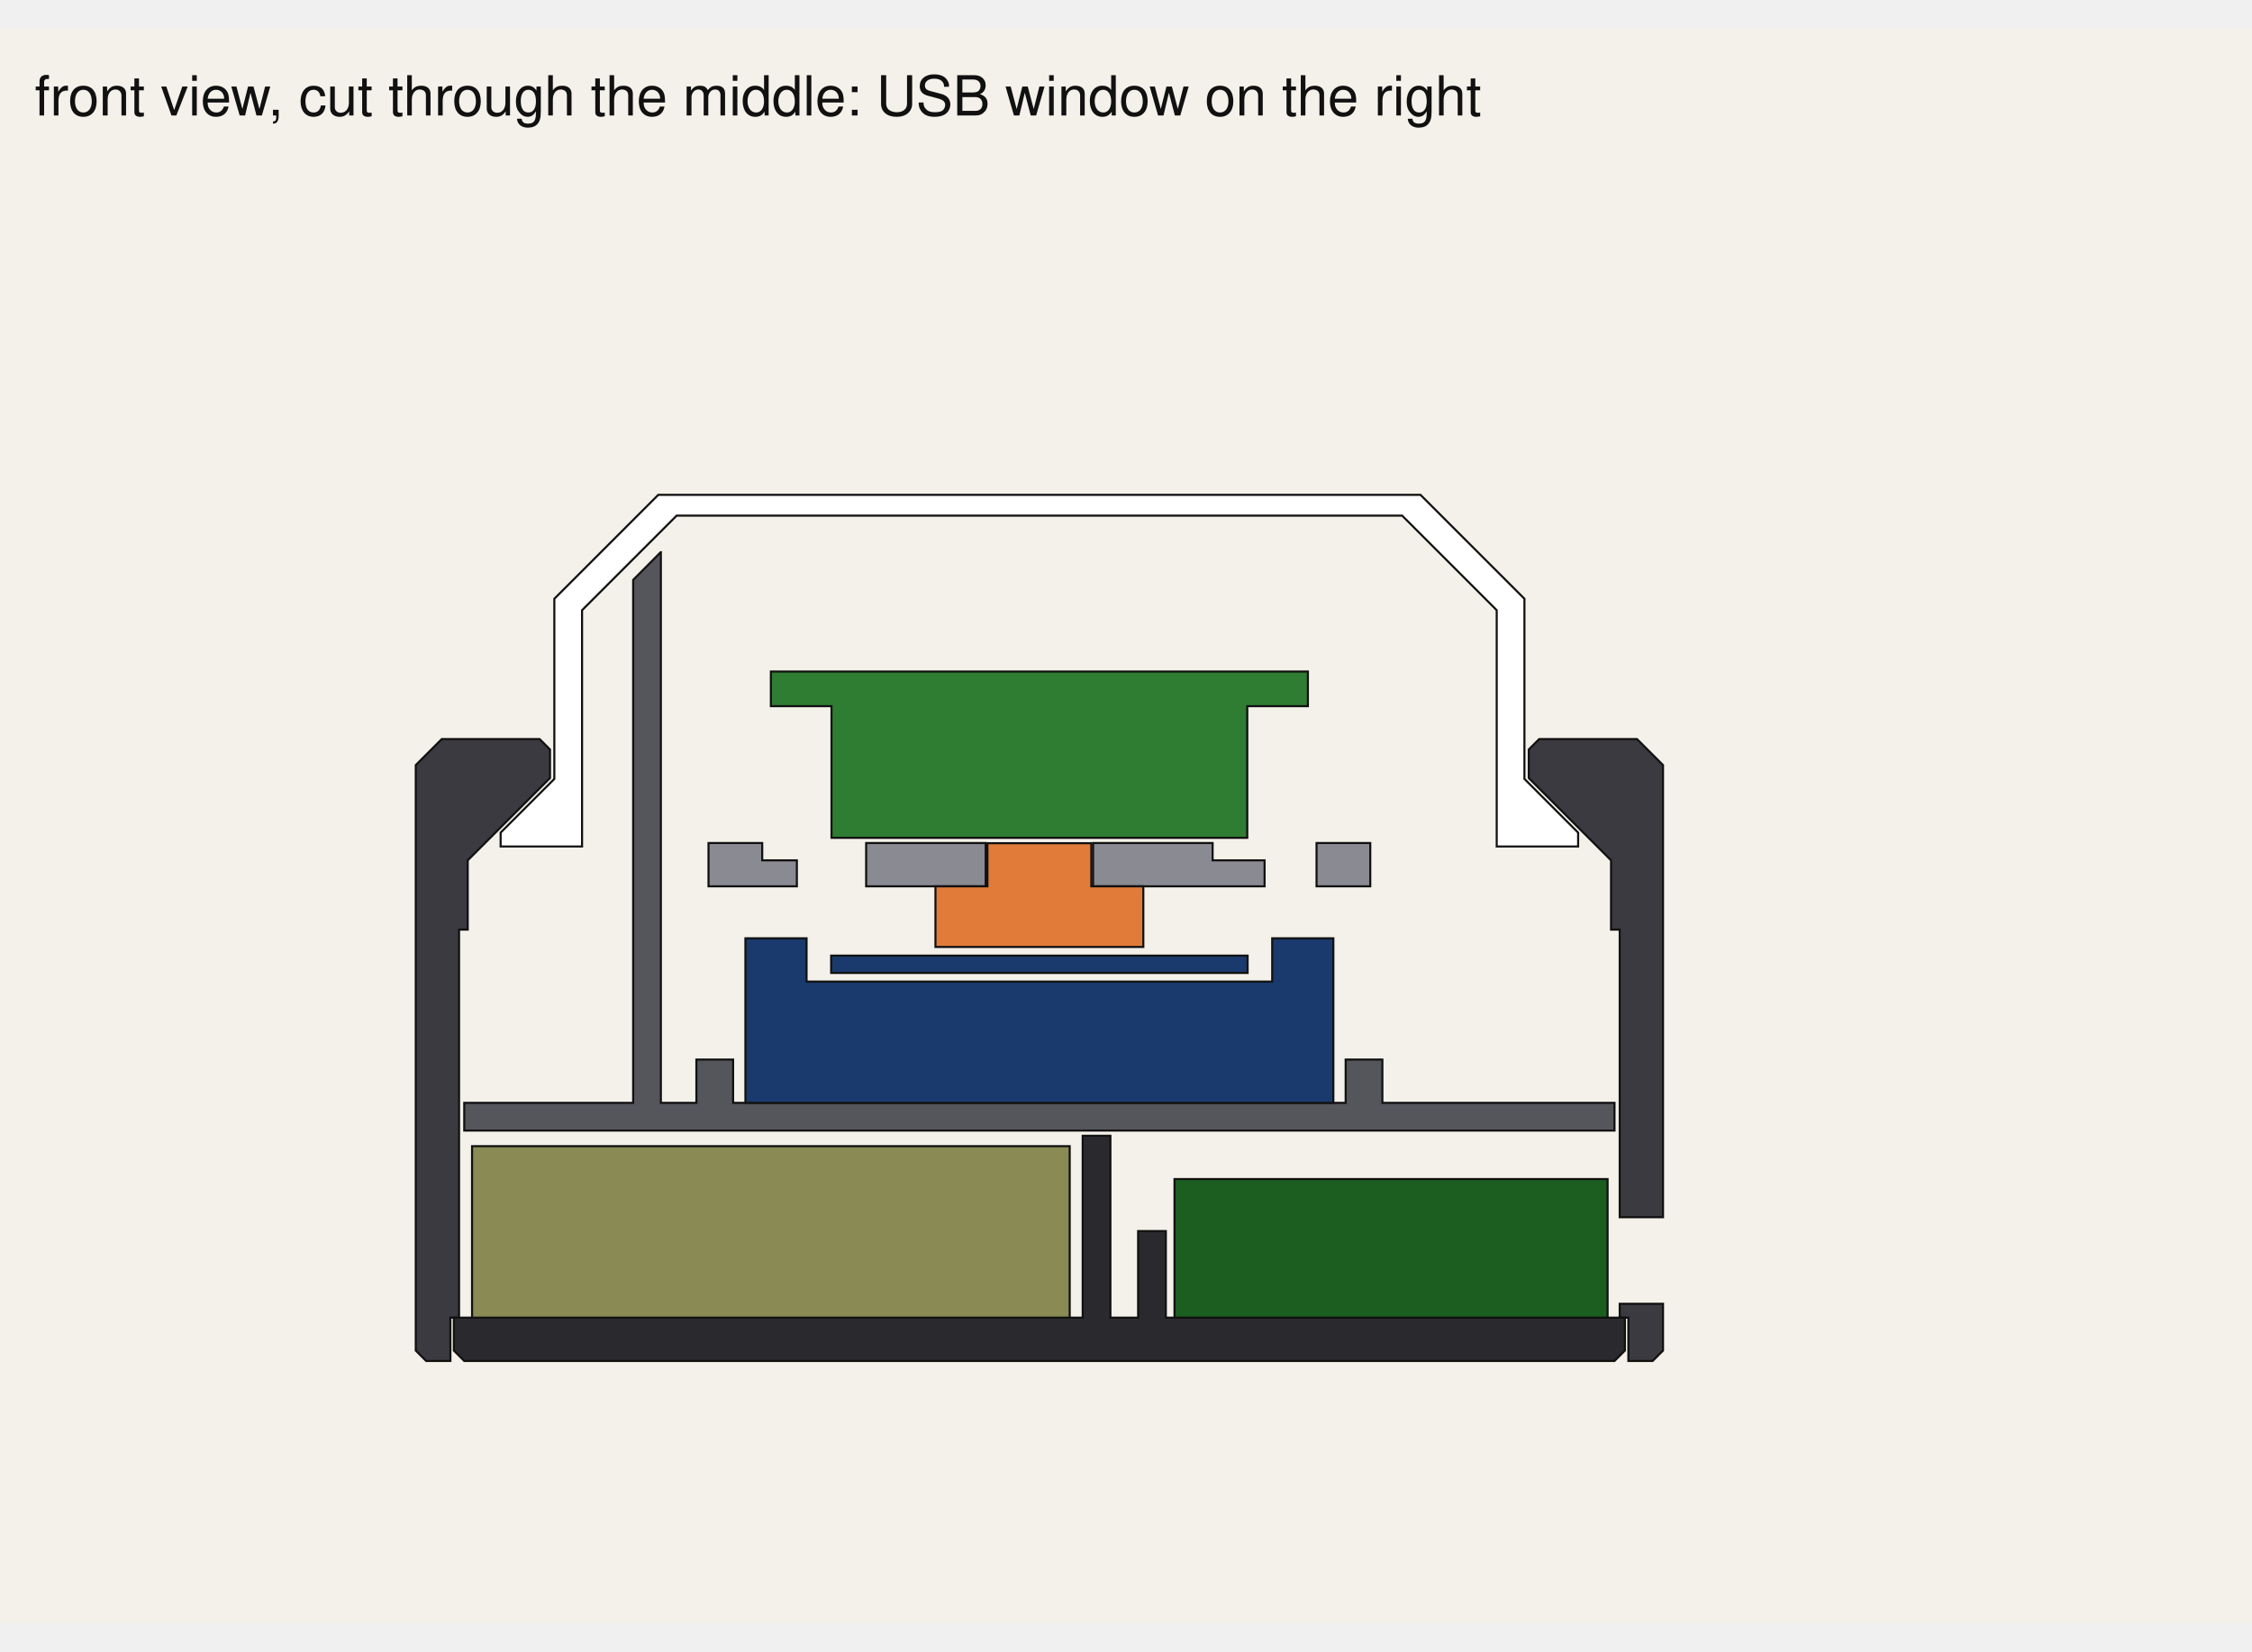
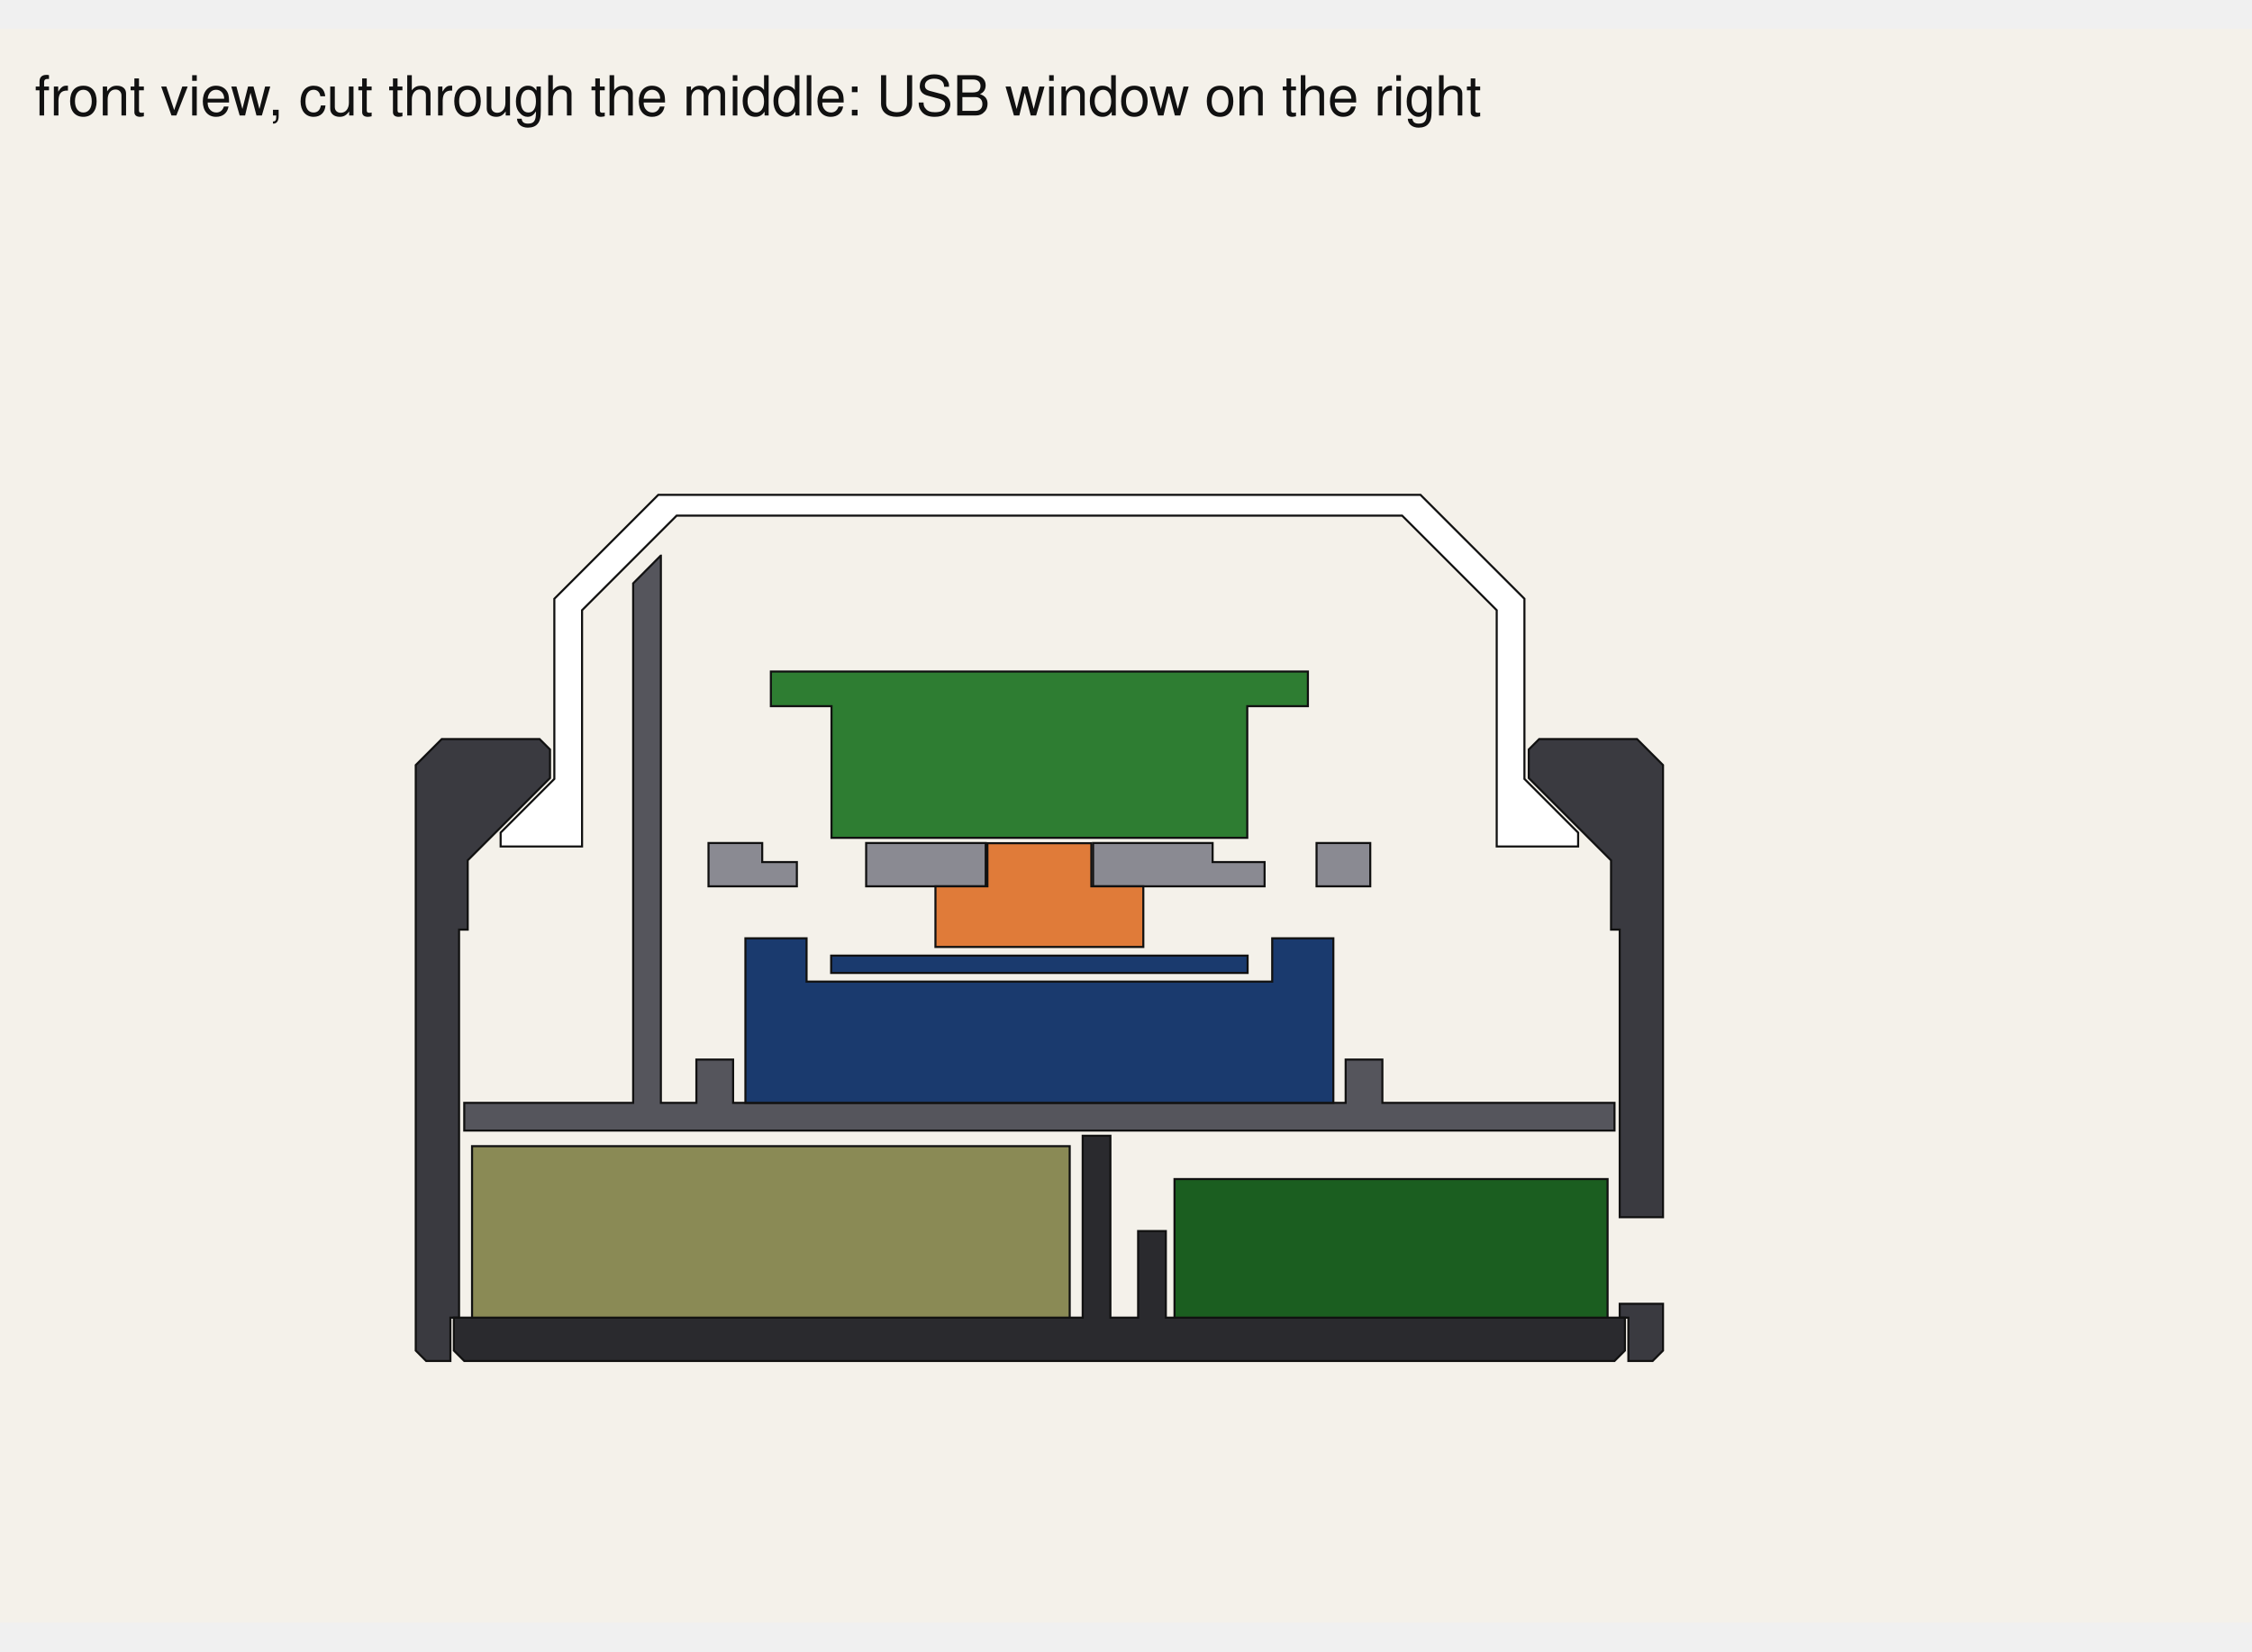
<svg xmlns="http://www.w3.org/2000/svg" viewBox="-60 -62 130 92" width="1320" height="968">
  <rect x="-60" y="-62" width="130" height="92" fill="#f4f1ea" />
  <path d="M-28.25,-20.40 L-28.25,-18.75 L-33.00,-14.00 L-33.00,-10.00 L-33.01,-10.00 L-33.50,-10.00 L-33.50,-5.00 L-33.50,-4.50 L-33.50,1.00 L-33.50,6.70 L-33.50,12.40 L-33.75,12.40 L-34.00,12.40 L-34.00,13.65 L-34.00,14.90 L-34.70,14.90 L-35.40,14.90 L-35.70,14.60 L-36.00,14.30 L-36.00,-2.60 L-36.00,-19.50 L-35.25,-20.25 L-34.50,-21.00 L-34.33,-21.00 L-33.68,-21.00 L-33.18,-21.00 L-29.03,-21.00 L-28.98,-21.00 L-28.85,-21.00 Z M36.00,12.09 L36.00,14.30 L35.70,14.60 L35.40,14.90 L34.70,14.90 L34.00,14.90 L34.00,13.65 L34.00,12.40 L33.75,12.40 L33.50,12.40 L33.50,11.74 L33.50,11.60 L35.20,11.60 L36.00,11.60 Z M35.25,-20.25 L36.00,-19.50 L36.00,-2.60 L36.00,4.16 L36.00,6.60 L34.30,6.60 L33.50,6.60 L33.50,6.08 L33.50,1.00 L33.50,0.49 L33.50,-4.50 L33.50,-10.00 L33.47,-10.00 L33.01,-10.00 L33.00,-10.00 L33.00,-14.00 L28.25,-18.75 L28.25,-20.40 L28.85,-21.00 L28.98,-21.00 L29.03,-21.00 L33.18,-21.00 L33.87,-21.00 L34.50,-21.00 Z" fill="#3a3a40" fill-rule="evenodd" stroke="#111" stroke-width="0.12" />
-   <path d="M-21.85,0.00 L-20.75,0.00 L-20.70,0.00 L-20.69,0.00 L-20.58,0.00 L-19.80,0.00 L-19.80,-2.50 L-17.68,-2.50 L-17.68,0.00 L-11.30,0.00 L-2.18,0.00 L0.00,0.00 L2.18,0.00 L11.30,0.00 L17.68,0.00 L17.68,-2.50 L19.80,-2.50 L19.80,0.00 L20.75,0.00 L21.45,0.00 L21.47,0.00 L21.48,0.00 L21.50,0.00 L21.52,0.00 L21.53,0.00 L21.55,0.00 L21.56,0.00 L21.58,0.00 L21.59,0.00 L21.84,0.00 L21.85,0.00 L23.45,0.00 L25.95,0.00 L33.20,0.00 L33.20,1.60 L25.95,1.60 L23.46,1.60 L21.08,1.60 L18.81,1.60 L16.64,1.60 L14.58,1.60 L12.60,1.60 L10.71,1.60 L8.90,1.60 L7.17,1.60 L5.51,1.60 L3.91,1.60 L2.38,1.60 L0.90,1.60 L-0.52,1.60 L-1.89,1.60 L-3.21,1.60 L-4.49,1.60 L-5.72,1.60 L-6.91,1.60 L-8.06,1.60 L-9.18,1.60 L-10.26,1.60 L-11.31,1.60 L-12.33,1.60 L-31.15,1.60 L-32.75,1.60 L-33.20,1.60 L-33.20,0.80 L-33.20,0.00 L-32.75,0.00 L-32.26,0.00 L-24.04,0.00 L-24.04,0.00 L-23.98,0.00 L-23.87,0.00 L-23.69,0.00 L-23.45,0.00 L-23.45,-30.19 L-21.86,-31.79 L-21.85,-31.79 Z" fill="#55555c" fill-rule="evenodd" stroke="#111" stroke-width="0.12" />
+   <path d="M-21.85,0.00 L-20.75,0.00 L-20.70,0.00 L-20.69,0.00 L-20.58,0.00 L-19.80,0.00 L-19.80,-2.50 L-17.68,-2.50 L-17.68,0.00 L-11.30,0.00 L-2.18,0.00 L0.00,0.00 L2.18,0.00 L11.30,0.00 L17.68,0.00 L17.68,-2.50 L19.80,-2.50 L19.80,0.00 L20.75,0.00 L21.45,0.00 L21.47,0.00 L21.48,0.00 L21.50,0.00 L21.52,0.00 L21.53,0.00 L21.55,0.00 L21.56,0.00 L21.58,0.00 L21.59,0.00 L21.84,0.00 L21.85,0.00 L23.45,0.00 L25.95,0.00 L33.20,0.00 L33.20,1.60 L25.95,1.60 L23.46,1.60 L21.08,1.60 L18.81,1.60 L16.64,1.60 L14.58,1.60 L12.60,1.60 L10.71,1.60 L8.90,1.60 L7.17,1.60 L5.51,1.60 L3.91,1.60 L2.38,1.60 L0.90,1.60 L-0.52,1.60 L-1.89,1.60 L-3.21,1.60 L-4.49,1.60 L-5.72,1.60 L-6.91,1.60 L-8.06,1.60 L-9.18,1.60 L-10.26,1.60 L-11.31,1.60 L-12.33,1.60 L-31.15,1.60 L-32.75,1.60 L-33.20,1.60 L-33.20,0.80 L-33.20,0.00 L-32.75,0.00 L-32.26,0.00 L-24.04,0.00 L-24.04,0.00 L-23.98,0.00 L-23.87,0.00 L-23.69,0.00 L-23.45,0.00 L-23.45,-29.99 L-21.86,-31.59 L-21.85,-31.59 Z" fill="#55555c" fill-rule="evenodd" stroke="#111" stroke-width="0.12" />
  <path d="M4.10,6.97 L4.10,12.40 L4.83,12.40 L5.70,12.40 L5.70,11.01 L5.70,7.40 L6.90,7.40 L7.30,7.40 L7.30,11.15 L7.30,12.40 L7.45,12.40 L12.33,12.40 L17.64,12.40 L18.08,12.40 L18.55,12.40 L31.73,12.40 L32.53,12.40 L32.54,12.40 L32.69,12.40 L33.26,12.40 L33.80,12.40 L33.80,13.35 L33.80,14.30 L33.50,14.60 L33.20,14.90 L33.08,14.90 L32.75,14.90 L32.26,14.90 L0.00,14.90 L-32.75,14.90 L-33.20,14.90 L-33.50,14.60 L-33.80,14.30 L-33.80,13.35 L-33.80,12.40 L-33.66,12.40 L-33.26,12.40 L-32.69,12.40 L-28.36,12.40 L-18.79,12.40 L-12.88,12.40 L-12.15,12.40 L2.50,12.40 L2.50,6.81 L2.50,1.90 L3.33,1.90 L4.10,1.90 Z" fill="#2a2a2e" fill-rule="evenodd" stroke="#111" stroke-width="0.12" />
  <path d="M28.00,-29.10 L28.00,-18.70 L31.10,-15.60 L31.10,-14.80 L26.40,-14.80 L26.40,-28.44 L20.94,-33.90 L0.00,-33.90 L-20.94,-33.90 L-26.40,-28.44 L-26.40,-14.80 L-31.10,-14.80 L-31.10,-15.60 L-28.00,-18.70 L-28.00,-29.10 L-22.00,-35.10 L0.00,-35.10 L22.00,-35.10 Z" fill="#ffffff" fill-rule="evenodd" stroke="#111" stroke-width="0.12" />
-   <path d="M-16.00,-14.00 L-14.32,-14.00 L-14.00,-14.00 L-14.00,-13.13 L-14.00,-12.50 L-16.08,-12.50 L-16.11,-12.50 L-16.14,-12.50 L-16.24,-12.50 L-16.38,-12.50 L-16.48,-12.50 L-16.62,-12.50 L-16.66,-12.50 L-16.70,-12.50 L-16.75,-12.50 L-16.80,-12.50 L-16.87,-12.50 L-16.96,-12.50 L-17.08,-12.50 L-17.28,-12.50 L-18.96,-12.50 L-19.01,-12.50 L-19.05,-12.50 L-19.08,-12.50 L-19.10,-12.50 L-19.10,-15.00 L-19.08,-15.00 L-19.05,-15.00 L-19.01,-15.00 L-18.96,-15.00 L-18.89,-15.00 L-18.82,-15.00 L-18.73,-15.00 L-18.64,-15.00 L-18.53,-15.00 L-18.41,-15.00 L-18.28,-15.00 L-18.14,-15.00 L-17.98,-15.00 L-17.83,-15.00 L-17.65,-15.00 L-17.47,-15.00 L-17.27,-15.00 L-17.07,-15.00 L-16.84,-15.00 L-16.62,-15.00 L-16.38,-15.00 L-16.14,-15.00 L-16.01,-15.00 L-16.00,-15.00 Z M-3.10,-12.50 L-3.14,-12.50 L-3.34,-12.50 L-3.35,-12.50 L-3.60,-12.50 L-3.79,-12.50 L-4.26,-12.50 L-5.29,-12.50 L-5.35,-12.50 L-5.56,-12.50 L-5.74,-12.50 L-5.96,-12.50 L-6.13,-12.50 L-6.15,-12.50 L-6.33,-12.50 L-6.51,-12.50 L-6.68,-12.50 L-6.86,-12.50 L-7.05,-12.50 L-7.23,-12.50 L-7.42,-12.50 L-7.62,-12.50 L-8.70,-12.50 L-8.82,-12.50 L-8.82,-12.50 L-8.93,-12.50 L-9.04,-12.50 L-9.14,-12.50 L-9.24,-12.50 L-9.33,-12.50 L-9.42,-12.50 L-9.50,-12.50 L-9.57,-12.50 L-9.64,-12.50 L-9.70,-12.50 L-9.76,-12.50 L-9.81,-12.50 L-9.86,-12.50 L-9.89,-12.50 L-9.93,-12.50 L-9.95,-12.50 L-9.98,-12.50 L-9.99,-12.50 L-10.00,-12.50 L-10.00,-15.00 L-9.99,-15.00 L-9.98,-15.00 L-9.95,-15.00 L-9.93,-15.00 L-9.89,-15.00 L-9.86,-15.00 L-9.81,-15.00 L-9.76,-15.00 L-9.70,-15.00 L-9.64,-15.00 L-9.57,-15.00 L-9.50,-15.00 L-9.42,-15.00 L-9.33,-15.00 L-9.24,-15.00 L-9.14,-15.00 L-9.04,-15.00 L-8.93,-15.00 L-8.82,-15.00 L-8.70,-15.00 L-8.58,-15.00 L-8.45,-15.00 L-8.31,-15.00 L-8.18,-15.00 L-8.03,-15.00 L-7.89,-15.00 L-7.73,-15.00 L-7.57,-15.00 L-7.41,-15.00 L-7.24,-15.00 L-7.07,-15.00 L-6.90,-15.00 L-6.72,-15.00 L-6.53,-15.00 L-6.34,-15.00 L-6.15,-15.00 L-5.96,-15.00 L-5.76,-15.00 L-5.56,-15.00 L-5.35,-15.00 L-5.14,-15.00 L-4.93,-15.00 L-4.71,-15.00 L-4.50,-15.00 L-4.28,-15.00 L-4.05,-15.00 L-3.83,-15.00 L-3.60,-15.00 L-3.37,-15.00 L-3.14,-15.00 L-3.10,-15.00 Z M10.00,-14.00 L10.99,-14.00 L11.00,-14.00 L11.80,-14.00 L13.00,-14.00 L13.00,-13.70 L13.00,-12.50 L11.80,-12.50 L11.00,-12.50 L10.22,-12.50 L7.48,-12.50 L7.45,-12.50 L7.07,-12.50 L7.00,-12.50 L6.90,-12.50 L6.72,-12.50 L6.53,-12.50 L6.34,-12.50 L6.15,-12.50 L5.96,-12.50 L5.76,-12.50 L5.56,-12.50 L5.35,-12.50 L5.14,-12.50 L4.93,-12.50 L4.71,-12.50 L4.50,-12.50 L4.28,-12.50 L4.05,-12.50 L3.83,-12.50 L3.60,-12.50 L3.37,-12.50 L3.14,-12.50 L3.10,-12.50 L3.10,-15.00 L3.14,-15.00 L3.37,-15.00 L3.60,-15.00 L3.83,-15.00 L4.05,-15.00 L4.28,-15.00 L4.50,-15.00 L4.71,-15.00 L4.93,-15.00 L5.14,-15.00 L5.35,-15.00 L5.56,-15.00 L5.76,-15.00 L5.96,-15.00 L6.15,-15.00 L6.34,-15.00 L6.53,-15.00 L6.72,-15.00 L6.90,-15.00 L7.07,-15.00 L7.24,-15.00 L7.41,-15.00 L7.57,-15.00 L7.73,-15.00 L7.89,-15.00 L8.03,-15.00 L8.18,-15.00 L8.31,-15.00 L8.45,-15.00 L8.58,-15.00 L8.70,-15.00 L8.82,-15.00 L8.93,-15.00 L9.04,-15.00 L9.14,-15.00 L9.24,-15.00 L9.33,-15.00 L9.42,-15.00 L9.50,-15.00 L9.57,-15.00 L9.64,-15.00 L9.70,-15.00 L9.76,-15.00 L9.81,-15.00 L9.86,-15.00 L9.89,-15.00 L9.93,-15.00 L9.95,-15.00 L9.98,-15.00 L9.99,-15.00 L10.00,-15.00 Z M19.10,-12.50 L19.08,-12.50 L19.05,-12.50 L19.01,-12.50 L18.96,-12.50 L18.89,-12.50 L18.82,-12.50 L18.73,-12.50 L18.64,-12.50 L18.53,-12.50 L18.41,-12.50 L18.28,-12.50 L18.14,-12.50 L17.98,-12.50 L17.83,-12.50 L17.65,-12.50 L17.47,-12.50 L17.27,-12.50 L17.07,-12.50 L16.84,-12.50 L16.62,-12.50 L16.38,-12.50 L16.14,-12.50 L16.00,-12.50 L16.00,-15.00 L16.01,-15.00 L16.14,-15.00 L16.38,-15.00 L16.62,-15.00 L16.84,-15.00 L17.07,-15.00 L17.27,-15.00 L17.47,-15.00 L17.65,-15.00 L17.83,-15.00 L17.98,-15.00 L18.14,-15.00 L18.28,-15.00 L18.41,-15.00 L18.53,-15.00 L18.64,-15.00 L18.73,-15.00 L18.82,-15.00 L18.89,-15.00 L18.96,-15.00 L19.01,-15.00 L19.05,-15.00 L19.08,-15.00 L19.10,-15.00 Z" fill="#8a8a92" fill-rule="evenodd" stroke="#111" stroke-width="0.12" />
+   <path d="M-16.00,-13.90 L-14.32,-13.90 L-14.00,-13.90 L-14.00,-13.09 L-14.00,-12.50 L-16.08,-12.50 L-16.11,-12.50 L-16.14,-12.50 L-16.24,-12.50 L-16.38,-12.50 L-16.48,-12.50 L-16.62,-12.50 L-16.66,-12.50 L-16.70,-12.50 L-16.75,-12.50 L-16.80,-12.50 L-16.87,-12.50 L-16.96,-12.50 L-17.08,-12.50 L-17.28,-12.50 L-18.96,-12.50 L-19.01,-12.50 L-19.05,-12.50 L-19.08,-12.50 L-19.10,-12.50 L-19.10,-15.00 L-19.08,-15.00 L-19.05,-15.00 L-19.01,-15.00 L-18.96,-15.00 L-18.89,-15.00 L-18.82,-15.00 L-18.73,-15.00 L-18.64,-15.00 L-18.53,-15.00 L-18.41,-15.00 L-18.28,-15.00 L-18.14,-15.00 L-17.98,-15.00 L-17.83,-15.00 L-17.65,-15.00 L-17.47,-15.00 L-17.27,-15.00 L-17.07,-15.00 L-16.84,-15.00 L-16.62,-15.00 L-16.38,-15.00 L-16.14,-15.00 L-16.01,-15.00 L-16.00,-15.00 Z M-3.10,-12.50 L-3.14,-12.50 L-3.34,-12.50 L-3.35,-12.50 L-3.60,-12.50 L-3.79,-12.50 L-4.26,-12.50 L-5.29,-12.50 L-5.35,-12.50 L-5.56,-12.50 L-5.74,-12.50 L-5.96,-12.50 L-6.13,-12.50 L-6.15,-12.50 L-6.33,-12.50 L-6.51,-12.50 L-6.68,-12.50 L-6.86,-12.50 L-7.05,-12.50 L-7.23,-12.50 L-7.42,-12.50 L-7.62,-12.50 L-8.70,-12.50 L-8.82,-12.50 L-8.82,-12.50 L-8.93,-12.50 L-9.04,-12.50 L-9.14,-12.50 L-9.24,-12.50 L-9.33,-12.50 L-9.42,-12.50 L-9.50,-12.50 L-9.57,-12.50 L-9.64,-12.50 L-9.70,-12.50 L-9.76,-12.50 L-9.81,-12.50 L-9.86,-12.50 L-9.89,-12.50 L-9.93,-12.50 L-9.95,-12.50 L-9.98,-12.50 L-9.99,-12.50 L-10.00,-12.50 L-10.00,-15.00 L-9.99,-15.00 L-9.98,-15.00 L-9.95,-15.00 L-9.93,-15.00 L-9.89,-15.00 L-9.86,-15.00 L-9.81,-15.00 L-9.76,-15.00 L-9.70,-15.00 L-9.64,-15.00 L-9.57,-15.00 L-9.50,-15.00 L-9.42,-15.00 L-9.33,-15.00 L-9.24,-15.00 L-9.14,-15.00 L-9.04,-15.00 L-8.93,-15.00 L-8.82,-15.00 L-8.70,-15.00 L-8.58,-15.00 L-8.45,-15.00 L-8.31,-15.00 L-8.18,-15.00 L-8.03,-15.00 L-7.89,-15.00 L-7.73,-15.00 L-7.57,-15.00 L-7.41,-15.00 L-7.24,-15.00 L-7.07,-15.00 L-6.90,-15.00 L-6.72,-15.00 L-6.53,-15.00 L-6.34,-15.00 L-6.15,-15.00 L-5.96,-15.00 L-5.76,-15.00 L-5.56,-15.00 L-5.35,-15.00 L-5.14,-15.00 L-4.93,-15.00 L-4.71,-15.00 L-4.50,-15.00 L-4.28,-15.00 L-4.05,-15.00 L-3.83,-15.00 L-3.60,-15.00 L-3.37,-15.00 L-3.14,-15.00 L-3.10,-15.00 Z M10.00,-13.90 L10.99,-13.90 L11.00,-13.90 L11.80,-13.90 L13.00,-13.90 L13.00,-13.62 L13.00,-12.50 L11.80,-12.50 L11.00,-12.50 L10.22,-12.50 L7.48,-12.50 L7.45,-12.50 L7.07,-12.50 L7.00,-12.50 L6.90,-12.50 L6.72,-12.50 L6.53,-12.50 L6.34,-12.50 L6.15,-12.50 L5.96,-12.50 L5.76,-12.50 L5.56,-12.50 L5.35,-12.50 L5.14,-12.50 L4.93,-12.50 L4.71,-12.50 L4.50,-12.50 L4.28,-12.50 L4.05,-12.50 L3.83,-12.50 L3.60,-12.50 L3.37,-12.50 L3.14,-12.50 L3.10,-12.50 L3.10,-15.00 L3.14,-15.00 L3.37,-15.00 L3.60,-15.00 L3.83,-15.00 L4.05,-15.00 L4.28,-15.00 L4.50,-15.00 L4.71,-15.00 L4.93,-15.00 L5.14,-15.00 L5.35,-15.00 L5.56,-15.00 L5.76,-15.00 L5.96,-15.00 L6.15,-15.00 L6.34,-15.00 L6.53,-15.00 L6.72,-15.00 L6.90,-15.00 L7.07,-15.00 L7.24,-15.00 L7.41,-15.00 L7.57,-15.00 L7.73,-15.00 L7.89,-15.00 L8.03,-15.00 L8.18,-15.00 L8.31,-15.00 L8.45,-15.00 L8.58,-15.00 L8.70,-15.00 L8.82,-15.00 L8.93,-15.00 L9.04,-15.00 L9.14,-15.00 L9.24,-15.00 L9.33,-15.00 L9.42,-15.00 L9.50,-15.00 L9.57,-15.00 L9.64,-15.00 L9.70,-15.00 L9.76,-15.00 L9.81,-15.00 L9.86,-15.00 L9.89,-15.00 L9.93,-15.00 L9.95,-15.00 L9.98,-15.00 L9.99,-15.00 L10.00,-15.00 Z M19.10,-12.50 L19.08,-12.50 L19.05,-12.50 L19.01,-12.50 L18.96,-12.50 L18.89,-12.50 L18.82,-12.50 L18.73,-12.50 L18.64,-12.50 L18.53,-12.50 L18.41,-12.50 L18.28,-12.50 L18.14,-12.50 L17.98,-12.50 L17.83,-12.50 L17.65,-12.50 L17.47,-12.50 L17.27,-12.50 L17.07,-12.50 L16.84,-12.50 L16.62,-12.50 L16.38,-12.50 L16.14,-12.50 L16.00,-12.50 L16.00,-15.00 L16.01,-15.00 L16.14,-15.00 L16.38,-15.00 L16.62,-15.00 L16.84,-15.00 L17.07,-15.00 L17.27,-15.00 L17.47,-15.00 L17.65,-15.00 L17.83,-15.00 L17.98,-15.00 L18.14,-15.00 L18.28,-15.00 L18.41,-15.00 L18.53,-15.00 L18.64,-15.00 L18.73,-15.00 L18.82,-15.00 L18.89,-15.00 L18.96,-15.00 L19.01,-15.00 L19.05,-15.00 L19.08,-15.00 L19.10,-15.00 Z" fill="#8a8a92" fill-rule="evenodd" stroke="#111" stroke-width="0.12" />
  <path d="M3.00,-12.50 L3.34,-12.50 L3.65,-12.50 L3.96,-12.50 L4.24,-12.50 L4.52,-12.50 L4.76,-12.50 L5.00,-12.50 L5.20,-12.50 L5.39,-12.50 L5.54,-12.50 L5.69,-12.50 L5.80,-12.50 L5.90,-12.50 L5.95,-12.50 L6.00,-12.50 L6.00,-9.00 L5.95,-9.00 L5.90,-9.00 L5.80,-9.00 L5.69,-9.00 L5.54,-9.00 L5.39,-9.00 L5.20,-9.00 L5.00,-9.00 L4.76,-9.00 L4.52,-9.00 L4.24,-9.00 L3.96,-9.00 L3.65,-9.00 L3.34,-9.00 L3.00,-9.00 L2.66,-9.00 L2.30,-9.00 L1.79,-9.00 L1.70,-9.00 L1.55,-9.00 L1.37,-9.00 L1.24,-9.00 L1.17,-9.00 L0.93,-9.00 L0.89,-9.00 L0.78,-9.00 L0.39,-9.00 L0.00,-9.00 L-0.39,-9.00 L-0.53,-9.00 L-0.68,-9.00 L-0.78,-9.00 L-0.93,-9.00 L-1.17,-9.00 L-1.24,-9.00 L-1.70,-9.00 L-2.30,-9.00 L-2.66,-9.00 L-3.00,-9.00 L-3.34,-9.00 L-3.65,-9.00 L-3.96,-9.00 L-4.24,-9.00 L-4.52,-9.00 L-4.76,-9.00 L-5.00,-9.00 L-5.20,-9.00 L-5.39,-9.00 L-5.54,-9.00 L-5.69,-9.00 L-5.80,-9.00 L-5.90,-9.00 L-5.95,-9.00 L-6.00,-9.00 L-6.00,-12.50 L-5.95,-12.50 L-5.90,-12.50 L-5.80,-12.50 L-5.69,-12.50 L-5.54,-12.50 L-5.39,-12.50 L-5.20,-12.50 L-5.00,-12.50 L-4.76,-12.50 L-4.52,-12.50 L-4.24,-12.50 L-3.96,-12.50 L-3.65,-12.50 L-3.34,-12.50 L-3.00,-12.50 L-3.00,-14.99 L-2.94,-14.99 L-2.88,-14.99 L-2.77,-14.99 L-2.66,-14.99 L-2.49,-14.99 L-2.33,-14.99 L-2.12,-14.99 L-1.91,-14.99 L-1.67,-14.99 L-1.42,-14.99 L-1.15,-14.99 L-0.88,-14.99 L-0.59,-14.99 L-0.30,-14.99 L0.00,-14.99 L0.30,-14.99 L0.59,-14.99 L0.88,-14.99 L1.15,-14.99 L1.42,-14.99 L1.67,-14.99 L1.91,-14.99 L2.12,-14.99 L2.33,-14.99 L2.49,-14.99 L2.66,-14.99 L2.77,-14.99 L2.88,-14.99 L2.94,-14.99 L3.00,-14.99 Z" fill="#e07b39" fill-rule="evenodd" stroke="#111" stroke-width="0.12" />
  <path d="M15.50,-23.90 L15.50,-22.90 L13.93,-22.90 L12.00,-22.90 L12.00,-19.11 L12.00,-19.10 L12.00,-15.30 L0.00,-15.30 L-12.00,-15.30 L-12.00,-19.10 L-12.00,-19.11 L-12.00,-22.90 L-13.93,-22.90 L-15.50,-22.90 L-15.50,-23.90 L-15.50,-24.90 L-10.33,-24.90 L0.00,-24.90 L10.33,-24.90 L15.50,-24.90 Z" fill="#2e7d32" fill-rule="evenodd" stroke="#111" stroke-width="0.12" />
  <path d="M-13.44,-7.00 L0.00,-7.00 L13.44,-7.00 L13.44,-9.50 L16.97,-9.50 L16.97,0.00 L0.00,0.00 L-16.97,0.00 L-16.97,-9.50 L-13.44,-9.50 Z M12.02,-7.50 L0.00,-7.50 L-12.02,-7.50 L-12.02,-8.50 L0.00,-8.50 L12.02,-8.50 Z" fill="#1a3a6e" fill-rule="evenodd" stroke="#111" stroke-width="0.12" />
  <path d="M1.75,7.12 L1.75,12.40 L-14.34,12.40 L-32.75,12.40 L-32.75,7.78 L-32.75,2.50 L-14.34,2.50 L1.75,2.50 Z" fill="#8a8a55" fill-rule="evenodd" stroke="#111" stroke-width="0.12" />
  <path d="M32.80,6.35 L32.80,12.40 L26.70,12.40 L7.80,12.40 L7.80,10.45 L7.80,4.40 L26.70,4.40 L32.80,4.40 Z" fill="#1b5e20" fill-rule="evenodd" stroke="#111" stroke-width="0.12" />
  <text x="-58" y="-57" font-family="Helvetica" font-size="3.2" fill="#111">front view, cut through the middle: USB window on the right</text>
</svg>
